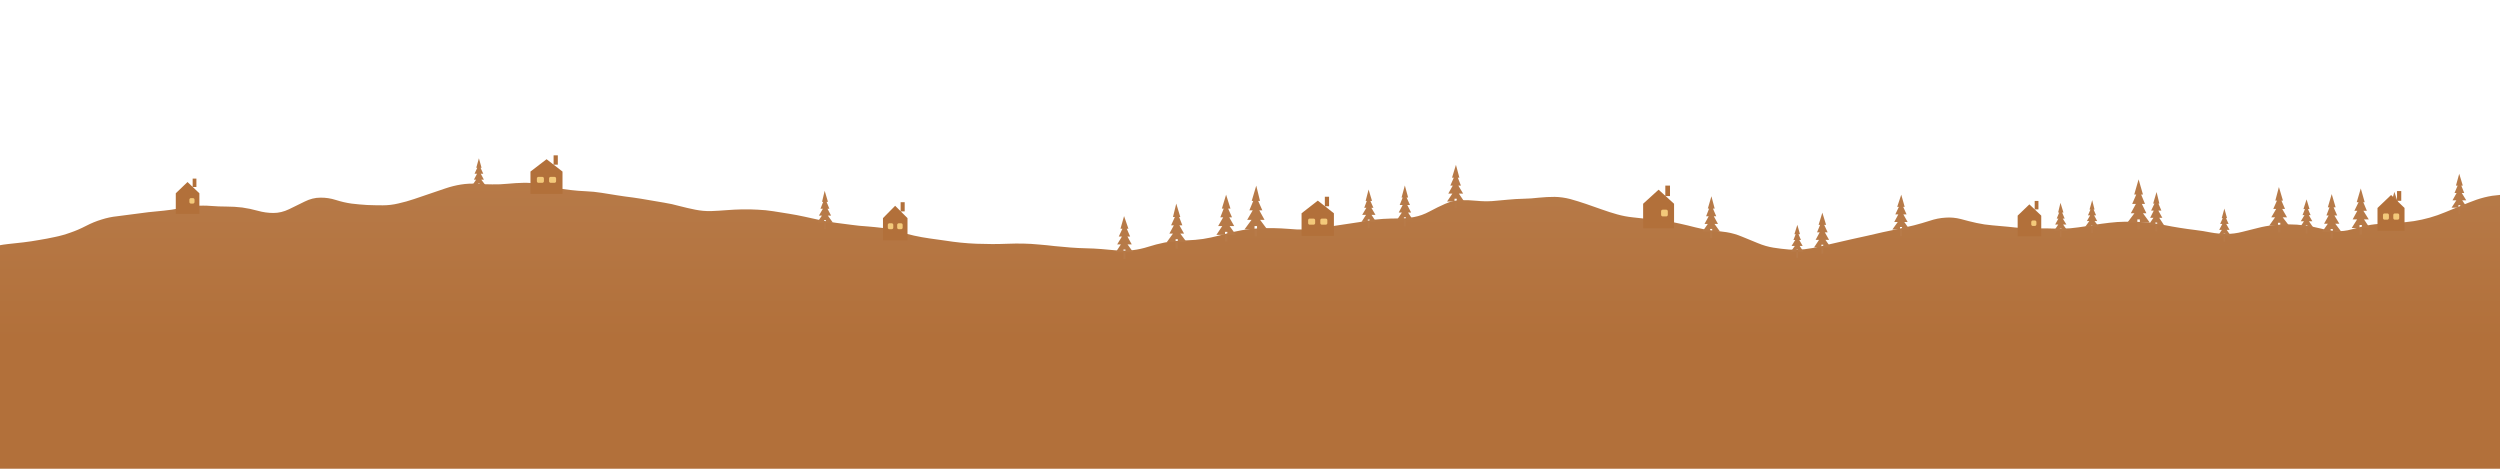
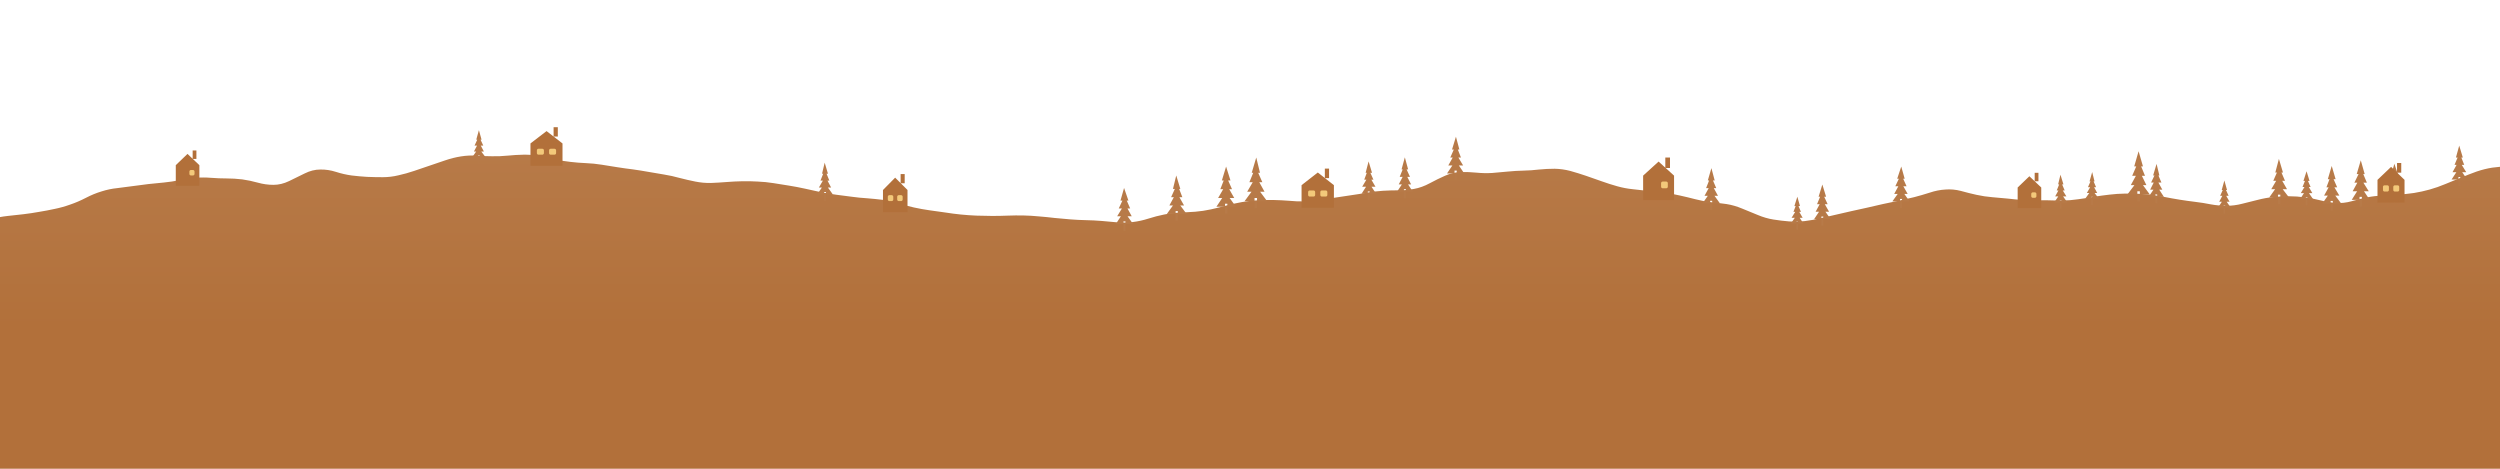
<svg xmlns="http://www.w3.org/2000/svg" viewBox="0 0 1600 300" preserveAspectRatio="xMidYMax slice">
  <defs>
    <linearGradient id="g617" x1="0" y1="0" x2="0" y2="1">
      <stop offset="0" stop-color="#b77a48" />
      <stop offset=".55" stop-color="#b2703a" />
    </linearGradient>
  </defs>
-   <path d="M-10 300 L-10 159 Q0 156.7 5 156.2 Q10 155.7 15 155.1 Q20 154.5 25 153.6 Q30 152.8 35 151.7 Q40 150.7 45 148.9 Q50 147.2 55 144.6 Q60 142 65 140.5 Q70 138.9 75 138.4 Q80 137.8 85 137.1 Q90 136.4 95 135.8 Q100 135.3 105 134.8 Q110 134.3 115 133.3 Q120 132.3 125 131.8 Q130 131.4 135 131.8 Q140 132.2 145 132.2 Q150 132.2 155 132.8 Q160 133.5 165 134.9 Q170 136.3 175 136.3 Q180 136.3 185 133.9 Q190 131.5 195 129 Q200 126.5 205 126.5 Q210 126.4 215 128 Q220 129.6 225 130.3 Q230 130.9 235 131.2 Q240 131.4 245 131.4 Q250 131.4 255 130.2 Q260 129.1 265 127.4 Q270 125.7 275 124 Q280 122.3 285 120.6 Q290 118.9 295 118.1 Q300 117.3 305 117.6 Q310 118 315 118 Q320 118.1 325 117.6 Q330 117.1 335 117 Q340 116.9 345 117.8 Q350 118.7 355 119.9 Q360 121.1 365 121.6 Q370 122.2 375 122.4 Q380 122.6 385 123.4 Q390 124.2 395 125 Q400 125.8 405 126.4 Q410 127.1 415 128 Q420 128.8 425 129.7 Q430 130.5 435 131.9 Q440 133.2 445 134.2 Q450 135.2 455 135.1 Q460 134.9 465 134.5 Q470 134.1 475 134 Q480 133.9 485 134.2 Q490 134.4 495 135.2 Q500 136 505 136.8 Q510 137.6 515 138.7 Q520 139.8 525 140.9 Q530 141.9 535 142.6 Q540 143.2 545 143.9 Q550 144.6 555 144.9 Q560 145.3 565 145.9 Q570 146.5 575 148.1 Q580 149.7 585 150.8 Q590 151.9 595 152.6 Q600 153.3 605 154 Q610 154.8 615 155.3 Q620 155.8 625 156 Q630 156.1 635 156.2 Q640 156.2 645 156 Q650 155.8 655 155.9 Q660 156 665 156.5 Q670 156.9 675 157.5 Q680 158 685 158.4 Q690 158.8 695 158.9 Q700 159 705 159.4 Q710 159.8 715 160.3 Q720 160.7 725 160.1 Q730 159.5 735 157.9 Q740 156.3 745 155.3 Q750 154.3 755 154.1 Q760 153.8 765 153.5 Q770 153.1 775 152 Q780 150.9 785 149.5 Q790 148.2 795 147.3 Q800 146.4 805 146.2 Q810 145.9 815 146 Q820 146.1 825 146.5 Q830 147 835 146.9 Q840 146.8 845 146 Q850 145.2 855 144.4 Q860 143.6 865 142.9 Q870 142.2 875 141.3 Q880 140.4 885 140.1 Q890 139.8 895 139.8 Q900 139.9 905 138.9 Q910 138 915 135.3 Q920 132.6 925 130.4 Q930 128.2 935 128.1 Q940 128 945 128.5 Q950 129 955 128.7 Q960 128.3 965 127.8 Q970 127.3 975 127.2 Q980 127.1 985 126.5 Q990 126 995 126 Q1000 126.1 1005 127.4 Q1010 128.8 1015 130.5 Q1020 132.2 1025 134 Q1030 135.8 1035 137.2 Q1040 138.6 1045 139.1 Q1050 139.7 1055 140.2 Q1060 140.6 1065 141.3 Q1070 141.9 1075 143.1 Q1080 144.2 1085 145.5 Q1090 146.8 1095 147.4 Q1100 147.9 1105 148.6 Q1110 149.4 1115 151.5 Q1120 153.6 1125 155.6 Q1130 157.7 1135 158.5 Q1140 159.3 1145 159.7 Q1150 160 1155 159.5 Q1160 158.9 1165 157.7 Q1170 156.6 1175 155.4 Q1180 154.2 1185 153.1 Q1190 152 1195 150.9 Q1200 149.8 1205 148.6 Q1210 147.5 1215 146.5 Q1220 145.4 1225 144.2 Q1230 142.9 1235 141.3 Q1240 139.6 1245 139.3 Q1250 138.9 1255 140.2 Q1260 141.6 1265 142.7 Q1270 143.8 1275 144.2 Q1280 144.6 1285 145.1 Q1290 145.7 1295 146 Q1300 146.3 1305 146.2 Q1310 146.1 1315 146.3 Q1320 146.5 1325 146.1 Q1330 145.6 1335 144.8 Q1340 143.9 1345 143.2 Q1350 142.5 1355 142.1 Q1360 141.8 1365 141.9 Q1370 142 1375 142.5 Q1380 143.1 1385 144 Q1390 145 1395 145.8 Q1400 146.6 1405 147.2 Q1410 147.8 1415 148.8 Q1420 149.7 1425 149.7 Q1430 149.7 1435 148.4 Q1440 147.1 1445 145.9 Q1450 144.6 1455 144.1 Q1460 143.6 1465 143.6 Q1470 143.6 1475 144.3 Q1480 144.9 1485 146.2 Q1490 147.5 1495 147.9 Q1500 148.2 1505 146.8 Q1510 145.4 1515 144.3 Q1520 143.3 1525 143.2 Q1530 143 1535 142.6 Q1540 142.2 1545 141.5 Q1550 140.7 1555 139.3 Q1560 137.9 1565 135.8 Q1570 133.7 1575 131.7 Q1580 129.6 1585 127.8 Q1590 126.1 1595 125.3 Q1600 124.6 1605 124.5 L1610 300 Z" fill="url(#g617)" />
-   <path d="M306 122.7 L306 117.5 L307 117.5 L307 122.7ZM306.5 101.3 L304.8 107.4 L308.2 107.4ZM306.5 105.1 L303.7 111.2 L309.3 111.2ZM306.5 108.9 L303.3 115 L309.7 115ZM306.3 112.7 L302.1 118.8 L310.9 118.8ZM527.4 146.5 L527.4 140.9 L528.6 140.9 L528.6 146.5ZM527.8 122.1 L526.1 129.2 L529.9 129.2ZM527.9 126.5 L525.1 133.6 L530.8 133.6ZM528.2 130.9 L524.1 138 L531.9 138ZM527.9 135.3 L523 142.4 L533 142.4ZM719 165.7 L719 159.7 L720.3 159.7 L720.3 165.7ZM719.4 138.3 L717.1 146.4 L722.2 146.4ZM719.8 143.3 L716 151.4 L723.3 151.4ZM719.9 148.3 L715 156.4 L724.3 156.4ZM719.4 153.3 L714.1 161.4 L725.2 161.4ZM752.4 159.2 L752.4 153.1 L753.8 153.1 L753.8 159.2ZM752.8 130.3 L750.7 138.9 L755.4 138.9ZM753.4 135.6 L749.5 144.2 L756.7 144.2ZM753 141 L748.4 149.5 L757.8 149.5ZM753 146.3 L746.8 154.9 L759.4 154.9ZM784 154.6 L784 148.4 L785.5 148.4 L785.5 154.6ZM784.7 124.6 L782 133.5 L787.5 133.5ZM784.5 130.1 L781 139.1 L788.5 139.1ZM784.8 135.7 L779.6 144.7 L789.9 144.7ZM784.5 141.3 L778.5 150.3 L791 150.3ZM802.9 151.2 L802.9 144.7 L804.5 144.7 L804.5 151.2ZM804 118.8 L801.1 128.6 L806.4 128.6ZM803.6 124.9 L799.6 134.6 L807.9 134.6ZM803.9 130.9 L798.2 140.7 L809.3 140.7ZM803.7 137 L796.5 146.8 L811 146.8ZM875.4 146.1 L875.4 140.5 L876.6 140.5 L876.6 146.1ZM875.9 121.3 L874 128.6 L878.1 128.6ZM875.8 125.8 L873.1 133 L879 133ZM876.1 130.3 L871.8 137.5 L880.3 137.5ZM876 134.8 L871.4 142 L880.7 142ZM898.5 144.9 L898.5 139.1 L899.8 139.1 L899.8 144.9ZM899.1 118.7 L897 126.4 L901.2 126.4ZM898.9 123.5 L895.8 131.2 L902.4 131.2ZM899.2 128.3 L895.2 136 L903.1 136ZM899.2 133 L894.1 140.7 L904.2 140.7ZM930.9 133.2 L930.9 127.2 L932.3 127.2 L932.3 133.2ZM931.8 105.5 L929.3 113.7 L934 113.7ZM931.8 110.6 L928.2 118.8 L935 118.8ZM931.5 115.7 L926.9 123.9 L936.4 123.9ZM931.6 120.8 L926.1 129 L937.1 129ZM1094.5 152.4 L1094.5 146.5 L1095.8 146.5 L1095.8 152.4ZM1095.3 125.6 L1093 133.5 L1097.4 133.5ZM1095 130.5 L1091.9 138.4 L1098.4 138.4ZM1095.2 135.4 L1090.9 143.3 L1099.5 143.3ZM1095.1 140.3 L1089.6 148.2 L1100.8 148.2ZM1149.7 165 L1149.7 159.8 L1150.7 159.8 L1150.7 165ZM1150.3 143.9 L1148.4 149.9 L1152 149.9ZM1150.1 147.6 L1147.8 153.6 L1152.6 153.6ZM1150.3 151.4 L1146.6 157.4 L1153.7 157.4ZM1150.3 155.1 L1146.1 161.1 L1154.2 161.1ZM1165.7 162.4 L1165.7 156.6 L1166.9 156.6 L1166.9 162.4ZM1166.3 136.1 L1163.9 143.9 L1168.7 143.9ZM1166.1 140.9 L1162.9 148.7 L1169.7 148.7ZM1166.2 145.7 L1162 153.5 L1170.6 153.5ZM1166.2 150.5 L1161 158.3 L1171.6 158.3ZM1216 151.1 L1216 145.3 L1217.3 145.3 L1217.3 151.1ZM1216.8 124.6 L1214.2 132.4 L1219 132.4ZM1216.7 129.4 L1213 137.2 L1220.2 137.2ZM1216.5 134.3 L1212.3 142.1 L1220.9 142.1ZM1216.7 139.1 L1211.1 146.9 L1222.1 146.9ZM1318.3 151.5 L1318.3 146.3 L1319.4 146.3 L1319.4 151.5ZM1318.7 129.8 L1317.2 136 L1320.6 136ZM1318.8 133.7 L1316.3 139.9 L1321.4 139.9ZM1318.7 137.5 L1315.3 143.7 L1322.5 143.7ZM1318.8 141.4 L1314.7 147.6 L1323.1 147.6ZM1338.4 149.1 L1338.4 144 L1339.4 144 L1339.4 149.1ZM1339 128.1 L1337.3 134.1 L1340.5 134.1ZM1338.9 131.8 L1336.3 137.8 L1341.5 137.8ZM1339 135.5 L1335.6 141.5 L1342.2 141.5ZM1338.8 139.2 L1334.5 145.2 L1343.3 145.2ZM1367.9 146.9 L1367.9 140.4 L1369.5 140.4 L1369.5 146.9ZM1368.7 114.8 L1365.9 124.5 L1371.5 124.5ZM1368.8 120.8 L1364.6 130.5 L1372.8 130.5ZM1369 126.8 L1363.7 136.5 L1373.7 136.5ZM1368.8 132.8 L1361.5 142.5 L1375.9 142.5ZM1379.4 148.1 L1379.4 142.4 L1380.6 142.4 L1380.6 148.1ZM1380.2 122.9 L1378 130.3 L1382 130.3ZM1380.2 127.5 L1376.7 134.8 L1383.3 134.8ZM1379.8 132 L1376.1 139.4 L1383.9 139.4ZM1380.1 136.6 L1375.1 144 L1384.9 144ZM1423.1 154.7 L1423.1 149.6 L1424.1 149.6 L1424.1 154.7ZM1423.6 133.5 L1421.9 139.6 L1425.3 139.6ZM1423.6 137.3 L1420.9 143.3 L1426.3 143.3ZM1423.5 141 L1420.3 147.1 L1426.9 147.1ZM1423.5 144.8 L1419.6 150.8 L1427.6 150.8ZM1457.9 148.7 L1457.9 142.6 L1459.4 142.6 L1459.4 148.7ZM1458.5 119.7 L1456.2 128.4 L1461.1 128.4ZM1458.7 125.1 L1454.9 133.7 L1462.4 133.7ZM1458.7 130.4 L1453.6 139.1 L1463.7 139.1ZM1458.4 135.8 L1452.3 144.4 L1465 144.4ZM1475.7 149.4 L1475.7 144.2 L1476.7 144.2 L1476.7 149.4ZM1476.2 127.6 L1474.2 133.8 L1478.1 133.8ZM1476.1 131.5 L1473.6 137.7 L1478.8 137.7ZM1476.3 135.3 L1472.5 141.6 L1479.9 141.6ZM1476.1 139.2 L1472 145.5 L1480.4 145.5ZM1491.6 152.7 L1491.6 146.6 L1493 146.6 L1493 152.7ZM1492.3 124.2 L1489.8 132.7 L1494.8 132.7ZM1492.1 129.5 L1488.9 137.9 L1495.8 137.9ZM1492.1 134.7 L1487.4 143.2 L1497.2 143.2ZM1492.1 139.9 L1486.2 148.4 L1498.5 148.4ZM1510.1 150.2 L1510.1 144 L1511.6 144 L1511.6 150.2ZM1510.9 120.6 L1508.3 129.4 L1513.4 129.4ZM1511.1 126.1 L1506.8 134.9 L1514.8 134.9ZM1510.5 131.6 L1505.7 140.4 L1516 140.4ZM1510.7 137 L1505.1 145.9 L1516.6 145.9ZM1531.9 147.8 L1531.9 142.2 L1533.2 142.2 L1533.2 147.8ZM1532.4 122.8 L1530.3 130.1 L1534.8 130.1ZM1532.7 127.3 L1529.3 134.7 L1535.8 134.7ZM1532.5 131.9 L1528.7 139.2 L1536.4 139.2ZM1532.4 136.4 L1527.3 143.7 L1537.7 143.7ZM1573.4 137.1 L1573.4 131.3 L1574.6 131.3 L1574.6 137.1ZM1573.9 111.2 L1571.8 118.8 L1576.2 118.8ZM1574.1 115.9 L1570.9 123.5 L1577.1 123.5ZM1573.8 120.7 L1569.6 128.2 L1578.4 128.2ZM1573.9 125.4 L1569 132.9 L1579 132.9Z" fill="#b77a48" />
-   <path d="M112.5 136.9 L112.5 123.7 L120 116.5 L127.6 123.7 L127.6 136.9Z M123.3 119.7 l2.4 0 l0 -5.4 l-2.4 0ZM339.5 124.1 L339.5 109.8 L349.8 101.9 L360 109.8 L360 124.1Z M354.3 105.4 l2.7 0 l0 -6 l-2.7 0ZM565.1 153.8 L565.1 139.6 L572.9 131.7 L580.8 139.6 L580.8 153.8Z M576.4 135.3 l2.6 0 l0 -5.9 l-2.6 0ZM833 151 L833 136.5 L843.4 128.4 L853.7 136.5 L853.7 151Z M847.9 132 l2.7 0 l0 -6.1 l-2.7 0ZM1051.6 146.1 L1051.6 130.4 L1061.5 121.4 L1071.4 130.4 L1071.4 146.1Z M1065.8 125.5 l3 0 l0 -6.7 l-3 0ZM1291.3 151.2 L1291.3 138 L1298.8 130.8 L1306.4 138 L1306.4 151.2Z M1302.2 134 l2.4 0 l0 -5.4 l-2.4 0ZM1521.6 147.7 L1521.6 133.1 L1530.3 124.8 L1538.9 133.1 L1538.9 147.7Z M1534.1 128.5 l2.7 0 l0 -6.2 l-2.7 0Z" fill="#b2703a" />
-   <rect x="121.2" y="126.8" width="3.3" height="3.5" rx="1" fill="#f3c97a" />
-   <rect x="343.6" y="113.2" width="4.5" height="3.8" rx="1" fill="#f3c97a" />
-   <rect x="351.4" y="113.2" width="4.5" height="3.8" rx="1" fill="#f3c97a" />
-   <rect x="568.2" y="142.9" width="3.5" height="3.8" rx="1" fill="#f3c97a" />
-   <rect x="574.2" y="142.9" width="3.5" height="3.8" rx="1" fill="#f3c97a" />
-   <rect x="837.2" y="139.9" width="4.5" height="3.9" rx="1" fill="#f3c97a" />
-   <rect x="845" y="139.9" width="4.5" height="3.9" rx="1" fill="#f3c97a" />
-   <rect x="1063.1" y="134.2" width="4.3" height="4.3" rx="1" fill="#f3c97a" />
-   <rect x="1300" y="141.1" width="3.3" height="3.5" rx="1" fill="#f3c97a" />
-   <rect x="1525.1" y="136.6" width="3.8" height="4" rx="1" fill="#f3c97a" />
-   <rect x="1531.7" y="136.6" width="3.8" height="4" rx="1" fill="#f3c97a" />
+   <path d="M-10 300 L-10 141 Q0 138.7 5 138.2 Q10 137.7 15 137.1 Q20 136.5 25 135.6 Q30 134.8 35 133.7 Q40 132.7 45 130.9 Q50 129.2 55 126.6 Q60 124 65 122.5 Q70 120.9 75 120.4 Q80 119.8 85 119.1 Q90 118.4 95 117.8 Q100 117.3 105 116.8 Q110 116.3 115 115.3 Q120 114.3 125 113.8 Q130 113.4 135 113.8 Q140 114.2 145 114.2 Q150 114.2 155 114.8 Q160 115.5 165 116.9 Q170 118.3 175 118.3 Q180 118.3 185 115.9 Q190 113.5 195 111 Q200 108.5 205 108.5 Q210 108.4 215 110 Q220 111.6 225 112.3 Q230 112.9 235 113.2 Q240 113.4 245 113.4 Q250 113.4 255 112.2 Q260 111.1 265 109.4 Q270 107.7 275 106 Q280 104.3 285 102.6 Q290 100.9 295 100.1 Q300 99.3 305 99.6 Q310 100 315 100 Q320 100.1 325 99.6 Q330 99.1 335 99 Q340 98.9 345 99.8 Q350 100.7 355 101.9 Q360 103.1 365 103.6 Q370 104.2 375 104.4 Q380 104.6 385 105.4 Q390 106.2 395 107 Q400 107.8 405 108.4 Q410 109.1 415 110 Q420 110.8 425 111.7 Q430 112.5 435 113.9 Q440 115.2 445 116.2 Q450 117.2 455 117.1 Q460 116.9 465 116.5 Q470 116.1 475 116 Q480 115.9 485 116.2 Q490 116.4 495 117.2 Q500 118 505 118.8 Q510 119.6 515 120.7 Q520 121.8 525 122.9 Q530 123.9 535 124.6 Q540 125.2 545 125.9 Q550 126.6 555 126.9 Q560 127.3 565 127.9 Q570 128.5 575 130.1 Q580 131.7 585 132.8 Q590 133.9 595 134.6 Q600 135.3 605 136 Q610 136.8 615 137.3 Q620 137.8 625 138 Q630 138.1 635 138.2 Q640 138.2 645 138 Q650 137.8 655 137.9 Q660 138 665 138.5 Q670 138.9 675 139.5 Q680 140 685 140.4 Q690 140.8 695 140.9 Q700 141 705 141.4 Q710 141.8 715 142.3 Q720 142.7 725 142.1 Q730 141.5 735 139.9 Q740 138.3 745 137.3 Q750 136.3 755 136.1 Q760 135.8 765 135.5 Q770 135.1 775 134 Q780 132.9 785 131.5 Q790 130.2 795 129.3 Q800 128.4 805 128.2 Q810 127.9 815 128 Q820 128.1 825 128.5 Q830 129 835 128.9 Q840 128.8 845 128 Q850 127.2 855 126.4 Q860 125.6 865 124.9 Q870 124.2 875 123.3 Q880 122.4 885 122.1 Q890 121.8 895 121.8 Q900 121.9 905 120.9 Q910 120 915 117.3 Q920 114.6 925 112.4 Q930 110.2 935 110.1 Q940 110 945 110.5 Q950 111 955 110.7 Q960 110.3 965 109.8 Q970 109.3 975 109.2 Q980 109.1 985 108.5 Q990 108 995 108 Q1000 108.1 1005 109.4 Q1010 110.8 1015 112.5 Q1020 114.2 1025 116 Q1030 117.8 1035 119.2 Q1040 120.6 1045 121.1 Q1050 121.7 1055 122.2 Q1060 122.6 1065 123.3 Q1070 123.9 1075 125.1 Q1080 126.2 1085 127.5 Q1090 128.8 1095 129.4 Q1100 129.9 1105 130.6 Q1110 131.4 1115 133.5 Q1120 135.6 1125 137.6 Q1130 139.7 1135 140.5 Q1140 141.3 1145 141.7 Q1150 142 1155 141.5 Q1160 140.9 1165 139.7 Q1170 138.6 1175 137.4 Q1180 136.2 1185 135.1 Q1190 134 1195 132.9 Q1200 131.8 1205 130.6 Q1210 129.5 1215 128.5 Q1220 127.4 1225 126.2 Q1230 124.9 1235 123.3 Q1240 121.6 1245 121.3 Q1250 120.9 1255 122.2 Q1260 123.6 1265 124.7 Q1270 125.8 1275 126.2 Q1280 126.6 1285 127.1 Q1290 127.7 1295 128 Q1300 128.3 1305 128.2 Q1310 128.1 1315 128.3 Q1320 128.5 1325 128.1 Q1330 127.6 1335 126.8 Q1340 125.9 1345 125.2 Q1350 124.5 1355 124.1 Q1360 123.8 1365 123.9 Q1370 124 1375 124.5 Q1380 125.1 1385 126 Q1390 127 1395 127.8 Q1400 128.6 1405 129.2 Q1410 129.8 1415 130.8 Q1420 131.7 1425 131.7 Q1430 131.7 1435 130.4 Q1440 129.1 1445 127.9 Q1450 126.6 1455 126.1 Q1460 125.6 1465 125.6 Q1470 125.6 1475 126.3 Q1480 126.9 1485 128.2 Q1490 129.5 1495 129.9 Q1500 130.2 1505 128.8 Q1510 127.4 1515 126.3 Q1520 125.3 1525 125.2 Q1530 125 1535 124.6 Q1540 124.2 1545 123.5 Q1550 122.7 1555 121.3 Q1560 119.9 1565 117.8 Q1570 115.7 1575 113.7 Q1580 111.6 1585 109.8 Q1590 108.1 1595 107.3 Q1600 106.6 1605 106.5 L1610 300 Z" fill="url(#g617)" />
+   <path d="M306 104.7 L306 99.5 L307 99.5 L307 104.7ZM306.5 83.3 L304.8 89.4 L308.2 89.4ZM306.5 87.1 L303.7 93.2 L309.3 93.2ZM306.5 90.9 L303.3 97 L309.7 97ZM306.3 94.7 L302.1 100.8 L310.9 100.8ZM527.4 128.5 L527.4 122.9 L528.6 122.9 L528.6 128.5ZM527.8 104.1 L526.1 111.2 L529.9 111.2ZM527.9 108.5 L525.1 115.6 L530.8 115.6ZM528.2 112.9 L524.1 120 L531.9 120ZM527.9 117.3 L523 124.4 L533 124.4ZM719 147.7 L719 141.7 L720.3 141.7 L720.3 147.7ZM719.4 120.3 L717.1 128.4 L722.2 128.4ZM719.8 125.3 L716 133.4 L723.3 133.4ZM719.9 130.3 L715 138.4 L724.3 138.4ZM719.4 135.3 L714.1 143.4 L725.2 143.4ZM752.4 141.2 L752.4 135.1 L753.8 135.1 L753.8 141.2ZM752.8 112.3 L750.7 120.9 L755.4 120.9ZM753.4 117.6 L749.5 126.2 L756.7 126.2ZM753 123 L748.4 131.5 L757.8 131.5ZM753 128.3 L746.8 136.9 L759.4 136.9ZM784 136.6 L784 130.4 L785.5 130.4 L785.5 136.6ZM784.7 106.6 L782 115.5 L787.5 115.5ZM784.5 112.1 L781 121.1 L788.5 121.1ZM784.8 117.7 L779.6 126.7 L789.9 126.7ZM784.5 123.3 L778.5 132.3 L791 132.3ZM802.9 133.2 L802.9 126.7 L804.5 126.7 L804.5 133.2ZM804 100.8 L801.1 110.6 L806.4 110.6ZM803.6 106.9 L799.6 116.6 L807.9 116.6ZM803.9 112.9 L798.2 122.7 L809.3 122.7ZM803.7 119 L796.5 128.8 L811 128.8ZM875.4 128.1 L875.4 122.5 L876.6 122.5 L876.6 128.1ZM875.9 103.3 L874 110.6 L878.1 110.6ZM875.8 107.8 L873.1 115 L879 115ZM876.1 112.3 L871.8 119.5 L880.3 119.5ZM876 116.8 L871.4 124 L880.7 124ZM898.5 126.9 L898.5 121.1 L899.8 121.1 L899.8 126.9ZM899.1 100.7 L897 108.4 L901.2 108.4ZM898.9 105.5 L895.8 113.2 L902.4 113.2ZM899.2 110.3 L895.2 118 L903.1 118ZM899.2 115 L894.1 122.7 L904.2 122.7ZM930.9 115.2 L930.9 109.2 L932.3 109.2 L932.3 115.2ZM931.8 87.5 L929.3 95.7 L934 95.7ZM931.8 92.6 L928.2 100.8 L935 100.8ZM931.5 97.7 L926.9 105.9 L936.4 105.9ZM931.6 102.8 L926.1 111 L937.1 111ZM1094.5 134.4 L1094.5 128.5 L1095.8 128.5 L1095.8 134.4ZM1095.3 107.6 L1093 115.5 L1097.4 115.5ZM1095 112.5 L1091.9 120.4 L1098.4 120.4ZM1095.2 117.4 L1090.9 125.3 L1099.5 125.3ZM1095.1 122.3 L1089.6 130.2 L1100.8 130.2ZM1149.7 147 L1149.7 141.8 L1150.7 141.8 L1150.7 147ZM1150.3 125.9 L1148.4 131.9 L1152 131.9ZM1150.1 129.6 L1147.8 135.6 L1152.6 135.6ZM1150.3 133.4 L1146.6 139.4 L1153.7 139.4ZM1150.3 137.1 L1146.1 143.1 L1154.2 143.1ZM1165.7 144.4 L1165.7 138.6 L1166.9 138.6 L1166.9 144.4ZM1166.3 118.1 L1163.9 125.9 L1168.7 125.9ZM1166.1 122.9 L1162.9 130.7 L1169.7 130.7ZM1166.2 127.7 L1162 135.5 L1170.6 135.5ZM1166.2 132.5 L1161 140.3 L1171.6 140.3ZM1216 133.1 L1216 127.3 L1217.3 127.3 L1217.3 133.1ZM1216.8 106.6 L1214.2 114.4 L1219 114.4ZM1216.7 111.4 L1213 119.2 L1220.2 119.2ZM1216.5 116.3 L1212.3 124.1 L1220.9 124.1ZM1216.7 121.1 L1211.1 128.9 L1222.1 128.9ZM1318.3 133.5 L1318.3 128.3 L1319.4 128.3 L1319.4 133.5ZM1318.7 111.8 L1317.2 118 L1320.6 118ZM1318.8 115.7 L1316.3 121.9 L1321.4 121.9ZM1318.7 119.5 L1315.3 125.7 L1322.5 125.7ZM1318.8 123.4 L1314.7 129.6 L1323.1 129.6ZM1338.4 131.1 L1338.4 126 L1339.4 126 L1339.4 131.1ZM1339 110.1 L1337.3 116.1 L1340.5 116.1ZM1338.9 113.8 L1336.3 119.8 L1341.5 119.8ZM1339 117.5 L1335.6 123.5 L1342.2 123.5ZM1338.8 121.2 L1334.5 127.2 L1343.3 127.2ZM1367.9 128.9 L1367.9 122.4 L1369.5 122.4 L1369.5 128.9ZM1368.7 96.8 L1365.9 106.5 L1371.5 106.5ZM1368.8 102.8 L1364.6 112.5 L1372.8 112.5ZM1369 108.8 L1363.7 118.5 L1373.7 118.5ZM1368.8 114.8 L1361.5 124.5 L1375.9 124.5ZM1379.4 130.1 L1379.4 124.4 L1380.6 124.4 L1380.6 130.1ZM1380.2 104.9 L1378 112.3 L1382 112.3ZM1380.2 109.5 L1376.7 116.8 L1383.3 116.8ZM1379.8 114 L1376.1 121.4 L1383.9 121.4ZM1380.1 118.6 L1375.1 126 L1384.9 126ZM1423.1 136.7 L1423.1 131.6 L1424.1 131.6 L1424.1 136.7ZM1423.6 115.5 L1421.9 121.6 L1425.3 121.6ZM1423.6 119.3 L1420.9 125.3 L1426.3 125.3ZM1423.5 123 L1420.3 129.1 L1426.9 129.1ZM1423.5 126.8 L1419.6 132.8 L1427.6 132.8ZM1457.9 130.7 L1457.9 124.6 L1459.4 124.6 L1459.4 130.7ZM1458.5 101.7 L1456.2 110.4 L1461.1 110.4ZM1458.7 107.1 L1454.9 115.7 L1462.4 115.7ZM1458.7 112.4 L1453.6 121.1 L1463.7 121.1ZM1458.4 117.8 L1452.3 126.4 L1465 126.4ZM1475.7 131.4 L1475.7 126.2 L1476.7 126.2 L1476.7 131.4ZM1476.2 109.6 L1474.2 115.8 L1478.1 115.8ZM1476.1 113.5 L1473.6 119.7 L1478.8 119.7ZM1476.3 117.3 L1472.5 123.6 L1479.9 123.6ZM1476.1 121.2 L1472 127.5 L1480.4 127.5ZM1491.6 134.7 L1491.6 128.6 L1493 128.6 L1493 134.7ZM1492.3 106.2 L1489.8 114.7 L1494.8 114.7ZM1492.1 111.5 L1488.9 119.9 L1495.8 119.9ZM1492.1 116.7 L1487.4 125.2 L1497.2 125.2ZM1492.1 121.9 L1486.2 130.4 L1498.5 130.4ZM1510.1 132.2 L1510.1 126 L1511.6 126 L1511.6 132.2ZM1510.9 102.6 L1508.3 111.4 L1513.4 111.4ZM1511.1 108.1 L1506.8 116.9 L1514.8 116.9ZM1510.5 113.6 L1505.7 122.4 L1516 122.4ZM1510.7 119 L1505.1 127.9 L1516.6 127.9ZM1531.9 129.8 L1531.9 124.2 L1533.2 124.2 L1533.2 129.8ZM1532.4 104.8 L1530.3 112.1 L1534.8 112.1ZM1532.7 109.3 L1529.3 116.7 L1535.8 116.7ZM1532.5 113.9 L1528.7 121.2 L1536.4 121.2ZM1532.4 118.4 L1527.3 125.7 L1537.7 125.7ZM1573.4 119.1 L1573.4 113.3 L1574.6 113.3 L1574.6 119.1ZM1573.9 93.2 L1571.8 100.8 L1576.2 100.8ZM1574.1 97.9 L1570.9 105.5 L1577.1 105.5ZM1573.8 102.7 L1569.6 110.2 L1578.4 110.2ZM1573.9 107.4 L1569 114.9 L1579 114.9Z" fill="#b77a48" />
+   <path d="M112.5 118.9 L112.5 105.7 L120 98.5 L127.6 105.7 L127.6 118.9Z M123.3 101.7 l2.4 0 l0 -5.4 l-2.4 0ZM339.5 106.1 L339.5 91.8 L349.8 83.9 L360 91.8 L360 106.1Z M354.3 87.4 l2.7 0 l0 -6 l-2.7 0ZM565.1 135.8 L565.1 121.6 L572.9 113.7 L580.8 121.6 L580.8 135.8Z M576.4 117.3 l2.6 0 l0 -5.9 l-2.6 0ZM833 133 L833 118.5 L843.4 110.4 L853.7 118.5 L853.7 133Z M847.9 114 l2.7 0 l0 -6.1 l-2.7 0ZM1051.6 128.1 L1051.6 112.4 L1061.5 103.4 L1071.4 112.4 L1071.4 128.1Z M1065.8 107.5 l3 0 l0 -6.7 l-3 0ZM1291.3 133.2 L1291.3 120 L1298.8 112.8 L1306.4 120 L1306.4 133.2Z M1302.2 116 l2.4 0 l0 -5.4 l-2.4 0ZM1521.6 129.7 L1521.6 115.1 L1530.3 106.8 L1538.9 115.1 L1538.9 129.7Z M1534.1 110.5 l2.7 0 l0 -6.2 l-2.7 0Z" fill="#b2703a" />
+   <rect x="121.2" y="108.8" width="3.3" height="3.5" rx="1" fill="#f3c97a" />
+   <rect x="343.6" y="95.2" width="4.5" height="3.8" rx="1" fill="#f3c97a" />
+   <rect x="351.4" y="95.2" width="4.5" height="3.8" rx="1" fill="#f3c97a" />
+   <rect x="568.2" y="124.9" width="3.5" height="3.8" rx="1" fill="#f3c97a" />
+   <rect x="574.2" y="124.9" width="3.5" height="3.8" rx="1" fill="#f3c97a" />
+   <rect x="837.2" y="121.9" width="4.5" height="3.9" rx="1" fill="#f3c97a" />
+   <rect x="845" y="121.9" width="4.5" height="3.9" rx="1" fill="#f3c97a" />
+   <rect x="1063.1" y="116.2" width="4.3" height="4.3" rx="1" fill="#f3c97a" />
+   <rect x="1300" y="123.1" width="3.3" height="3.5" rx="1" fill="#f3c97a" />
+   <rect x="1525.1" y="118.6" width="3.8" height="4" rx="1" fill="#f3c97a" />
+   <rect x="1531.7" y="118.6" width="3.8" height="4" rx="1" fill="#f3c97a" />
</svg>
